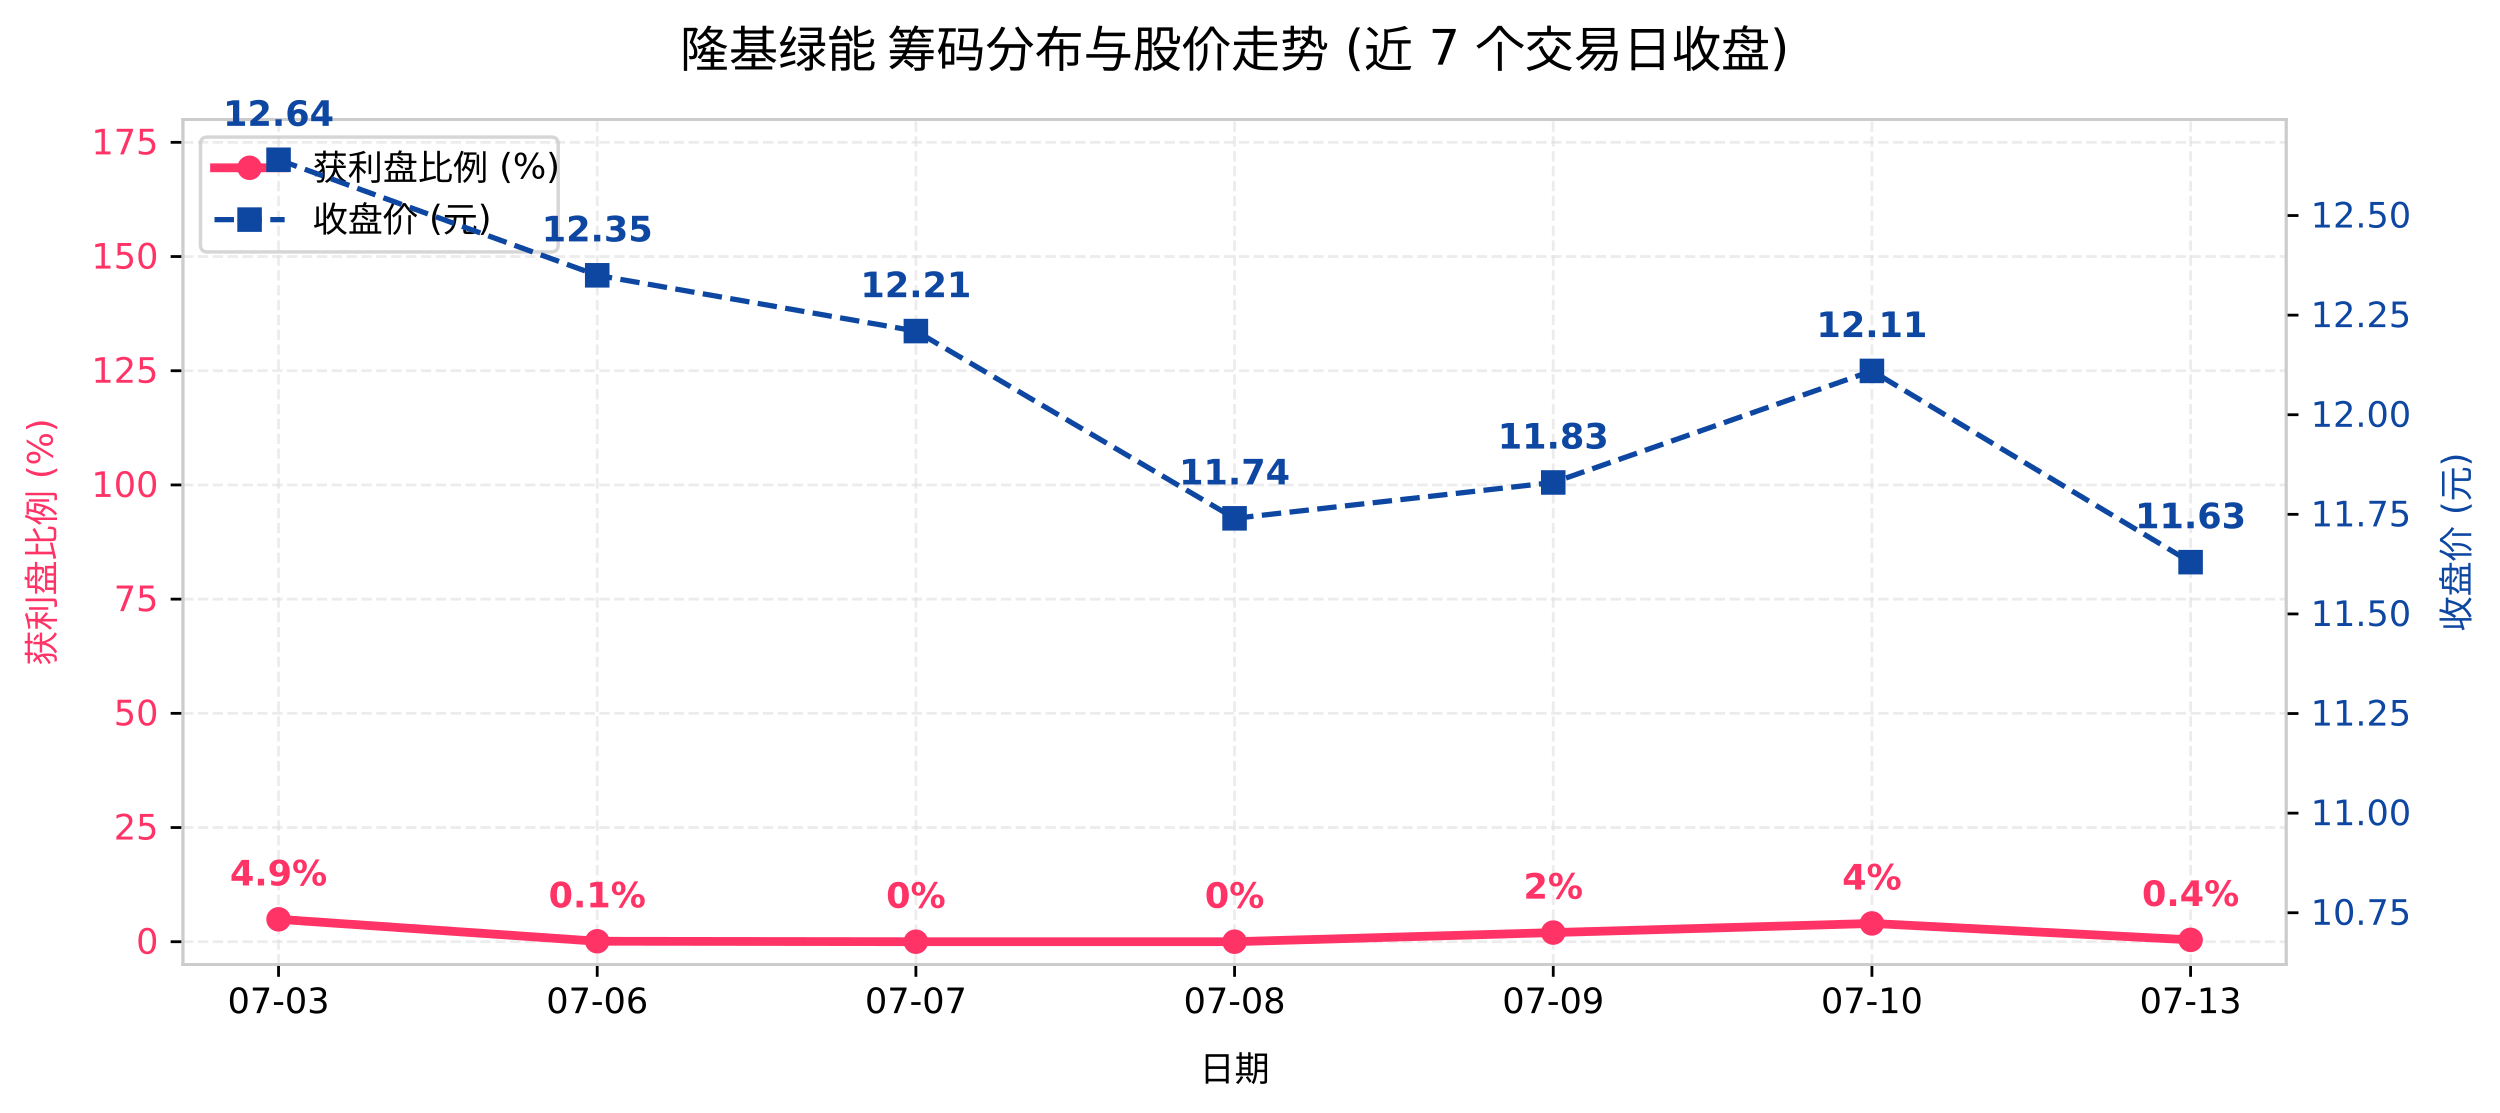
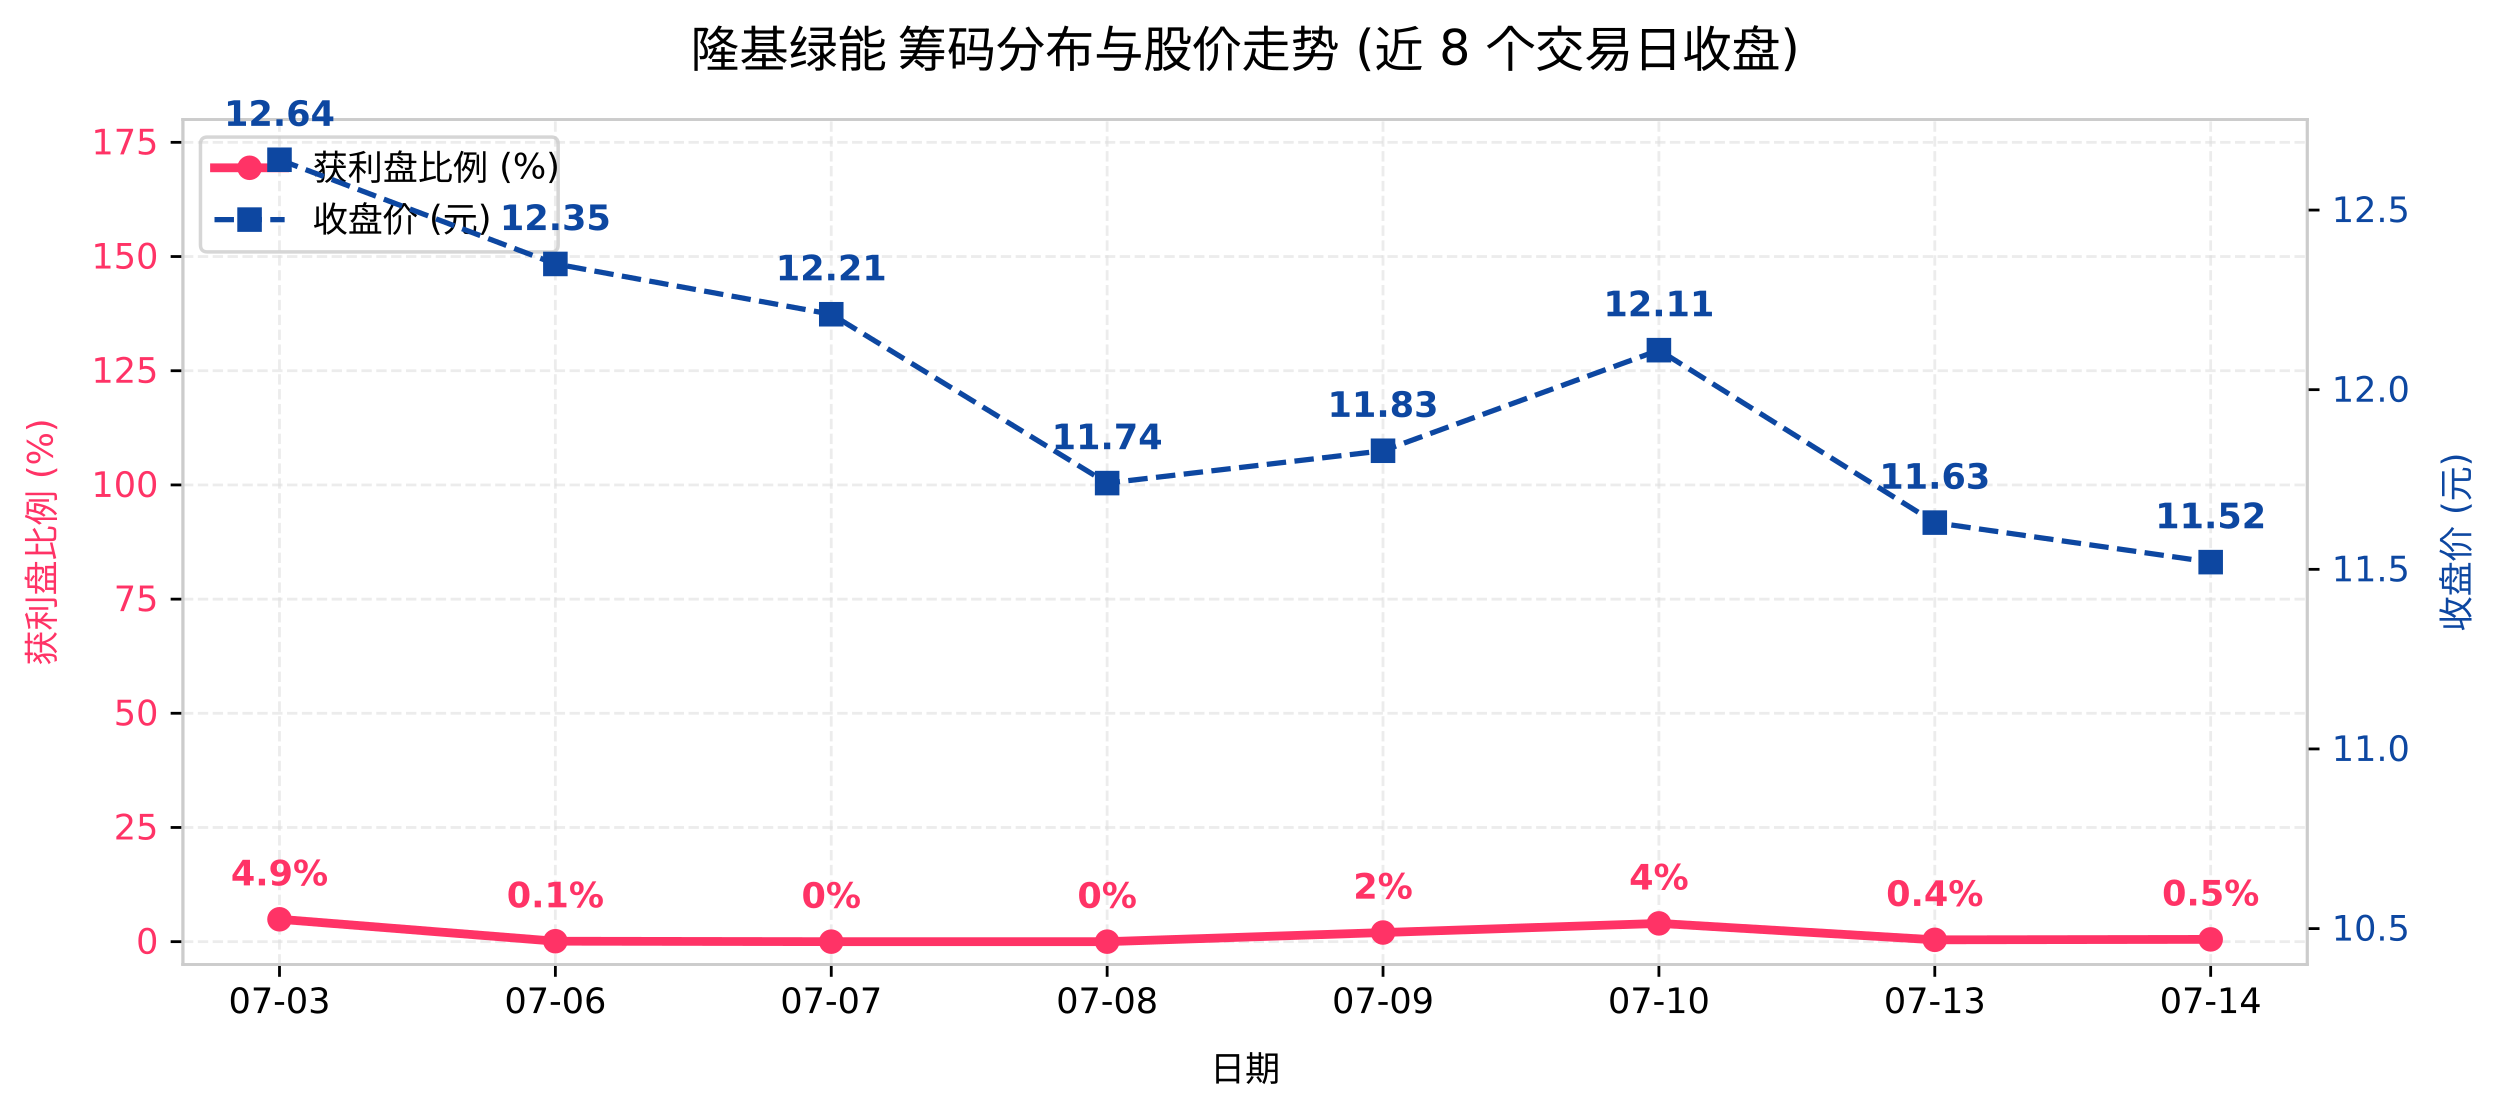
- <svg xmlns="http://www.w3.org/2000/svg" xmlns:xlink="http://www.w3.org/1999/xlink" width="712.815pt" height="317.148pt" viewBox="0 0 712.815 317.148" version="1.1">
+ <svg xmlns="http://www.w3.org/2000/svg" xmlns:xlink="http://www.w3.org/1999/xlink" width="712.848pt" height="317.148pt" viewBox="0 0 712.848 317.148" version="1.1">
  <defs>
    <style type="text/css">*{stroke-linejoin: round; stroke-linecap: butt}</style>
  </defs>
  <g id="figure_1">
    <g id="patch_1">
-       <path d="M 0 317.148  L 712.815 317.148  L 712.815 0  L 0 0  L 0 317.148  z " style="fill: none" />
+       <path d="M 0 317.148  L 712.848 317.148  L 712.848 0  L 0 0  L 0 317.148  z " style="fill: none" />
    </g>
    <g id="axes_1">
      <g id="patch_2">
-         <path d="M 52.163 275.017  L 651.852 275.017  L 651.852 34.08  L 52.163 34.08  L 52.163 275.017  z " style="fill: none" />
+         <path d="M 52.163 275.017  L 657.883 275.017  L 657.883 34.08  L 52.163 34.08  L 52.163 275.017  z " style="fill: none" />
      </g>
      <g id="matplotlib.axis_1">
        <g id="xtick_1">
          <g id="line2d_1">
-             <path d="M 79.421 275.017  L 79.421 34.08  " clip-path="url(#pf9c8452860)" style="fill: none; stroke-dasharray: 2.96,1.28; stroke-dashoffset: 0; stroke: #e0e0e0; stroke-opacity: 0.6; stroke-width: 0.8" />
+             <path d="M 79.695 275.017  L 79.695 34.08  " clip-path="url(#p1135131b96)" style="fill: none; stroke-dasharray: 2.96,1.28; stroke-dashoffset: 0; stroke: #e0e0e0; stroke-opacity: 0.6; stroke-width: 0.8" />
          </g>
          <g id="line2d_2">
            <defs>
-               <path id="m959042e257" d="M 0 0  L 0 3.5  " style="stroke: #000000; stroke-width: 0.8" />
+               <path id="mb34d1a855a" d="M 0 0  L 0 3.5  " style="stroke: #000000; stroke-width: 0.8" />
            </defs>
            <g>
-               <use xlink:href="#m959042e257" x="79.421" y="275.017" style="stroke: #000000; stroke-width: 0.8" />
+               <use xlink:href="#mb34d1a855a" x="79.695" y="275.017" style="stroke: #000000; stroke-width: 0.8" />
            </g>
          </g>
          <g id="text_1">
-             <text style="font: 10px 'WenQuanYi Zen Hei', 'DejaVu Sans', 'Arial', sans-serif; text-anchor: middle" x="79.421" y="288.873" transform="rotate(-0 79.42114 288.8728)">07-03</text>
+             <text style="font: 10px 'WenQuanYi Zen Hei', 'DejaVu Sans', 'Arial', sans-serif; text-anchor: middle" x="79.695" y="288.873" transform="rotate(-0 79.69523 288.8728)">07-03</text>
          </g>
        </g>
        <g id="xtick_2">
          <g id="line2d_3">
-             <path d="M 170.283 275.017  L 170.283 34.08  " clip-path="url(#pf9c8452860)" style="fill: none; stroke-dasharray: 2.96,1.28; stroke-dashoffset: 0; stroke: #e0e0e0; stroke-opacity: 0.6; stroke-width: 0.8" />
+             <path d="M 158.36 275.017  L 158.36 34.08  " clip-path="url(#p1135131b96)" style="fill: none; stroke-dasharray: 2.96,1.28; stroke-dashoffset: 0; stroke: #e0e0e0; stroke-opacity: 0.6; stroke-width: 0.8" />
          </g>
          <g id="line2d_4">
            <g>
-               <use xlink:href="#m959042e257" x="170.283" y="275.017" style="stroke: #000000; stroke-width: 0.8" />
+               <use xlink:href="#mb34d1a855a" x="158.36" y="275.017" style="stroke: #000000; stroke-width: 0.8" />
            </g>
          </g>
          <g id="text_2">
-             <text style="font: 10px 'WenQuanYi Zen Hei', 'DejaVu Sans', 'Arial', sans-serif; text-anchor: middle" x="170.283" y="288.873" transform="rotate(-0 170.2833 288.8728)">07-06</text>
+             <text style="font: 10px 'WenQuanYi Zen Hei', 'DejaVu Sans', 'Arial', sans-serif; text-anchor: middle" x="158.36" y="288.873" transform="rotate(-0 158.3602 288.8728)">07-06</text>
          </g>
        </g>
        <g id="xtick_3">
          <g id="line2d_5">
-             <path d="M 261.145 275.017  L 261.145 34.08  " clip-path="url(#pf9c8452860)" style="fill: none; stroke-dasharray: 2.96,1.28; stroke-dashoffset: 0; stroke: #e0e0e0; stroke-opacity: 0.6; stroke-width: 0.8" />
+             <path d="M 237.025 275.017  L 237.025 34.08  " clip-path="url(#p1135131b96)" style="fill: none; stroke-dasharray: 2.96,1.28; stroke-dashoffset: 0; stroke: #e0e0e0; stroke-opacity: 0.6; stroke-width: 0.8" />
          </g>
          <g id="line2d_6">
            <g>
-               <use xlink:href="#m959042e257" x="261.145" y="275.017" style="stroke: #000000; stroke-width: 0.8" />
+               <use xlink:href="#mb34d1a855a" x="237.025" y="275.017" style="stroke: #000000; stroke-width: 0.8" />
            </g>
          </g>
          <g id="text_3">
-             <text style="font: 10px 'WenQuanYi Zen Hei', 'DejaVu Sans', 'Arial', sans-serif; text-anchor: middle" x="261.145" y="288.873" transform="rotate(-0 261.1454 288.8728)">07-07</text>
+             <text style="font: 10px 'WenQuanYi Zen Hei', 'DejaVu Sans', 'Arial', sans-serif; text-anchor: middle" x="237.025" y="288.873" transform="rotate(-0 237.0251 288.8728)">07-07</text>
          </g>
        </g>
        <g id="xtick_4">
          <g id="line2d_7">
-             <path d="M 352.007 275.017  L 352.007 34.08  " clip-path="url(#pf9c8452860)" style="fill: none; stroke-dasharray: 2.96,1.28; stroke-dashoffset: 0; stroke: #e0e0e0; stroke-opacity: 0.6; stroke-width: 0.8" />
+             <path d="M 315.69 275.017  L 315.69 34.08  " clip-path="url(#p1135131b96)" style="fill: none; stroke-dasharray: 2.96,1.28; stroke-dashoffset: 0; stroke: #e0e0e0; stroke-opacity: 0.6; stroke-width: 0.8" />
          </g>
          <g id="line2d_8">
            <g>
-               <use xlink:href="#m959042e257" x="352.007" y="275.017" style="stroke: #000000; stroke-width: 0.8" />
+               <use xlink:href="#mb34d1a855a" x="315.69" y="275.017" style="stroke: #000000; stroke-width: 0.8" />
            </g>
          </g>
          <g id="text_4">
-             <text style="font: 10px 'WenQuanYi Zen Hei', 'DejaVu Sans', 'Arial', sans-serif; text-anchor: middle" x="352.007" y="288.873" transform="rotate(-0 352.0075 288.8728)">07-08</text>
+             <text style="font: 10px 'WenQuanYi Zen Hei', 'DejaVu Sans', 'Arial', sans-serif; text-anchor: middle" x="315.69" y="288.873" transform="rotate(-0 315.69 288.8728)">07-08</text>
          </g>
        </g>
        <g id="xtick_5">
          <g id="line2d_9">
-             <path d="M 442.87 275.017  L 442.87 34.08  " clip-path="url(#pf9c8452860)" style="fill: none; stroke-dasharray: 2.96,1.28; stroke-dashoffset: 0; stroke: #e0e0e0; stroke-opacity: 0.6; stroke-width: 0.8" />
+             <path d="M 394.355 275.017  L 394.355 34.08  " clip-path="url(#p1135131b96)" style="fill: none; stroke-dasharray: 2.96,1.28; stroke-dashoffset: 0; stroke: #e0e0e0; stroke-opacity: 0.6; stroke-width: 0.8" />
          </g>
          <g id="line2d_10">
            <g>
-               <use xlink:href="#m959042e257" x="442.87" y="275.017" style="stroke: #000000; stroke-width: 0.8" />
+               <use xlink:href="#mb34d1a855a" x="394.355" y="275.017" style="stroke: #000000; stroke-width: 0.8" />
            </g>
          </g>
          <g id="text_5">
-             <text style="font: 10px 'WenQuanYi Zen Hei', 'DejaVu Sans', 'Arial', sans-serif; text-anchor: middle" x="442.87" y="288.873" transform="rotate(-0 442.8696 288.8728)">07-09</text>
+             <text style="font: 10px 'WenQuanYi Zen Hei', 'DejaVu Sans', 'Arial', sans-serif; text-anchor: middle" x="394.355" y="288.873" transform="rotate(-0 394.355 288.8728)">07-09</text>
          </g>
        </g>
        <g id="xtick_6">
          <g id="line2d_11">
-             <path d="M 533.732 275.017  L 533.732 34.08  " clip-path="url(#pf9c8452860)" style="fill: none; stroke-dasharray: 2.96,1.28; stroke-dashoffset: 0; stroke: #e0e0e0; stroke-opacity: 0.6; stroke-width: 0.8" />
+             <path d="M 473.02 275.017  L 473.02 34.08  " clip-path="url(#p1135131b96)" style="fill: none; stroke-dasharray: 2.96,1.28; stroke-dashoffset: 0; stroke: #e0e0e0; stroke-opacity: 0.6; stroke-width: 0.8" />
          </g>
          <g id="line2d_12">
            <g>
-               <use xlink:href="#m959042e257" x="533.732" y="275.017" style="stroke: #000000; stroke-width: 0.8" />
+               <use xlink:href="#mb34d1a855a" x="473.02" y="275.017" style="stroke: #000000; stroke-width: 0.8" />
            </g>
          </g>
          <g id="text_6">
-             <text style="font: 10px 'WenQuanYi Zen Hei', 'DejaVu Sans', 'Arial', sans-serif; text-anchor: middle" x="533.732" y="288.873" transform="rotate(-0 533.7317 288.8728)">07-10</text>
+             <text style="font: 10px 'WenQuanYi Zen Hei', 'DejaVu Sans', 'Arial', sans-serif; text-anchor: middle" x="473.02" y="288.873" transform="rotate(-0 473.0199 288.8728)">07-10</text>
          </g>
        </g>
        <g id="xtick_7">
          <g id="line2d_13">
-             <path d="M 624.594 275.017  L 624.594 34.08  " clip-path="url(#pf9c8452860)" style="fill: none; stroke-dasharray: 2.96,1.28; stroke-dashoffset: 0; stroke: #e0e0e0; stroke-opacity: 0.6; stroke-width: 0.8" />
+             <path d="M 551.685 275.017  L 551.685 34.08  " clip-path="url(#p1135131b96)" style="fill: none; stroke-dasharray: 2.96,1.28; stroke-dashoffset: 0; stroke: #e0e0e0; stroke-opacity: 0.6; stroke-width: 0.8" />
          </g>
          <g id="line2d_14">
            <g>
-               <use xlink:href="#m959042e257" x="624.594" y="275.017" style="stroke: #000000; stroke-width: 0.8" />
+               <use xlink:href="#mb34d1a855a" x="551.685" y="275.017" style="stroke: #000000; stroke-width: 0.8" />
            </g>
          </g>
          <g id="text_7">
-             <text style="font: 10px 'WenQuanYi Zen Hei', 'DejaVu Sans', 'Arial', sans-serif; text-anchor: middle" x="624.594" y="288.873" transform="rotate(-0 624.5939 288.8728)">07-13</text>
-           </g>
-         </g>
-         <g id="text_8">
-           <text style="font: 10px 'WenQuanYi Zen Hei', 'DejaVu Sans', 'Arial', sans-serif; text-anchor: middle" x="352.007" y="308.287" transform="rotate(-0 352.0075 308.2869)">日期</text>
+             <text style="font: 10px 'WenQuanYi Zen Hei', 'DejaVu Sans', 'Arial', sans-serif; text-anchor: middle" x="551.685" y="288.873" transform="rotate(-0 551.6848 288.8728)">07-13</text>
+           </g>
+         </g>
+         <g id="xtick_8">
+           <g id="line2d_15">
+             <path d="M 630.35 275.017  L 630.35 34.08  " clip-path="url(#p1135131b96)" style="fill: none; stroke-dasharray: 2.96,1.28; stroke-dashoffset: 0; stroke: #e0e0e0; stroke-opacity: 0.6; stroke-width: 0.8" />
+           </g>
+           <g id="line2d_16">
+             <g>
+               <use xlink:href="#mb34d1a855a" x="630.35" y="275.017" style="stroke: #000000; stroke-width: 0.8" />
+             </g>
+           </g>
+           <g id="text_8">
+             <text style="font: 10px 'WenQuanYi Zen Hei', 'DejaVu Sans', 'Arial', sans-serif; text-anchor: middle" x="630.35" y="288.873" transform="rotate(-0 630.3498 288.8728)">07-14</text>
+           </g>
+         </g>
+         <g id="text_9">
+           <text style="font: 10px 'WenQuanYi Zen Hei', 'DejaVu Sans', 'Arial', sans-serif; text-anchor: middle" x="355.022" y="308.287" transform="rotate(-0 355.0225 308.2869)">日期</text>
        </g>
      </g>
      <g id="matplotlib.axis_2">
        <g id="ytick_1">
-           <g id="line2d_15">
-             <path d="M 52.163 268.505  L 651.852 268.505  " clip-path="url(#pf9c8452860)" style="fill: none; stroke-dasharray: 2.96,1.28; stroke-dashoffset: 0; stroke: #e0e0e0; stroke-opacity: 0.6; stroke-width: 0.8" />
-           </g>
-           <g id="line2d_16">
+           <g id="line2d_17">
+             <path d="M 52.163 268.505  L 657.883 268.505  " clip-path="url(#p1135131b96)" style="fill: none; stroke-dasharray: 2.96,1.28; stroke-dashoffset: 0; stroke: #e0e0e0; stroke-opacity: 0.6; stroke-width: 0.8" />
+           </g>
+           <g id="line2d_18">
            <defs>
-               <path id="mca73659479" d="M 0 0  L -3.5 0  " style="stroke: #000000; stroke-width: 0.8" />
+               <path id="m2b93e2037c" d="M 0 0  L -3.5 0  " style="stroke: #000000; stroke-width: 0.8" />
            </defs>
            <g>
-               <use xlink:href="#mca73659479" x="52.163" y="268.505" style="stroke: #000000; stroke-width: 0.8" />
-             </g>
-           </g>
-           <g id="text_9">
+               <use xlink:href="#m2b93e2037c" x="52.163" y="268.505" style="stroke: #000000; stroke-width: 0.8" />
+             </g>
+           </g>
+           <g id="text_10">
            <text style="fill: #ff3366; font: 10px 'WenQuanYi Zen Hei', 'DejaVu Sans', 'Arial', sans-serif; text-anchor: end" x="45.163" y="271.933" transform="rotate(-0 45.1625 271.9329)">0</text>
          </g>
        </g>
        <g id="ytick_2">
-           <g id="line2d_17">
-             <path d="M 52.163 235.946  L 651.852 235.946  " clip-path="url(#pf9c8452860)" style="fill: none; stroke-dasharray: 2.96,1.28; stroke-dashoffset: 0; stroke: #e0e0e0; stroke-opacity: 0.6; stroke-width: 0.8" />
-           </g>
-           <g id="line2d_18">
-             <g>
-               <use xlink:href="#mca73659479" x="52.163" y="235.946" style="stroke: #000000; stroke-width: 0.8" />
-             </g>
-           </g>
-           <g id="text_10">
+           <g id="line2d_19">
+             <path d="M 52.163 235.946  L 657.883 235.946  " clip-path="url(#p1135131b96)" style="fill: none; stroke-dasharray: 2.96,1.28; stroke-dashoffset: 0; stroke: #e0e0e0; stroke-opacity: 0.6; stroke-width: 0.8" />
+           </g>
+           <g id="line2d_20">
+             <g>
+               <use xlink:href="#m2b93e2037c" x="52.163" y="235.946" style="stroke: #000000; stroke-width: 0.8" />
+             </g>
+           </g>
+           <g id="text_11">
            <text style="fill: #ff3366; font: 10px 'WenQuanYi Zen Hei', 'DejaVu Sans', 'Arial', sans-serif; text-anchor: end" x="45.163" y="239.374" transform="rotate(-0 45.1625 239.3739)">25</text>
          </g>
        </g>
        <g id="ytick_3">
-           <g id="line2d_19">
-             <path d="M 52.163 203.387  L 651.852 203.387  " clip-path="url(#pf9c8452860)" style="fill: none; stroke-dasharray: 2.96,1.28; stroke-dashoffset: 0; stroke: #e0e0e0; stroke-opacity: 0.6; stroke-width: 0.8" />
-           </g>
-           <g id="line2d_20">
-             <g>
-               <use xlink:href="#mca73659479" x="52.163" y="203.387" style="stroke: #000000; stroke-width: 0.8" />
-             </g>
-           </g>
-           <g id="text_11">
+           <g id="line2d_21">
+             <path d="M 52.163 203.387  L 657.883 203.387  " clip-path="url(#p1135131b96)" style="fill: none; stroke-dasharray: 2.96,1.28; stroke-dashoffset: 0; stroke: #e0e0e0; stroke-opacity: 0.6; stroke-width: 0.8" />
+           </g>
+           <g id="line2d_22">
+             <g>
+               <use xlink:href="#m2b93e2037c" x="52.163" y="203.387" style="stroke: #000000; stroke-width: 0.8" />
+             </g>
+           </g>
+           <g id="text_12">
            <text style="fill: #ff3366; font: 10px 'WenQuanYi Zen Hei', 'DejaVu Sans', 'Arial', sans-serif; text-anchor: end" x="45.163" y="206.815" transform="rotate(-0 45.1625 206.815)">50</text>
          </g>
        </g>
        <g id="ytick_4">
-           <g id="line2d_21">
-             <path d="M 52.163 170.828  L 651.852 170.828  " clip-path="url(#pf9c8452860)" style="fill: none; stroke-dasharray: 2.96,1.28; stroke-dashoffset: 0; stroke: #e0e0e0; stroke-opacity: 0.6; stroke-width: 0.8" />
-           </g>
-           <g id="line2d_22">
-             <g>
-               <use xlink:href="#mca73659479" x="52.163" y="170.828" style="stroke: #000000; stroke-width: 0.8" />
-             </g>
-           </g>
-           <g id="text_12">
+           <g id="line2d_23">
+             <path d="M 52.163 170.828  L 657.883 170.828  " clip-path="url(#p1135131b96)" style="fill: none; stroke-dasharray: 2.96,1.28; stroke-dashoffset: 0; stroke: #e0e0e0; stroke-opacity: 0.6; stroke-width: 0.8" />
+           </g>
+           <g id="line2d_24">
+             <g>
+               <use xlink:href="#m2b93e2037c" x="52.163" y="170.828" style="stroke: #000000; stroke-width: 0.8" />
+             </g>
+           </g>
+           <g id="text_13">
            <text style="fill: #ff3366; font: 10px 'WenQuanYi Zen Hei', 'DejaVu Sans', 'Arial', sans-serif; text-anchor: end" x="45.163" y="174.256" transform="rotate(-0 45.1625 174.256)">75</text>
          </g>
        </g>
        <g id="ytick_5">
-           <g id="line2d_23">
-             <path d="M 52.163 138.269  L 651.852 138.269  " clip-path="url(#pf9c8452860)" style="fill: none; stroke-dasharray: 2.96,1.28; stroke-dashoffset: 0; stroke: #e0e0e0; stroke-opacity: 0.6; stroke-width: 0.8" />
-           </g>
-           <g id="line2d_24">
-             <g>
-               <use xlink:href="#mca73659479" x="52.163" y="138.269" style="stroke: #000000; stroke-width: 0.8" />
-             </g>
-           </g>
-           <g id="text_13">
+           <g id="line2d_25">
+             <path d="M 52.163 138.269  L 657.883 138.269  " clip-path="url(#p1135131b96)" style="fill: none; stroke-dasharray: 2.96,1.28; stroke-dashoffset: 0; stroke: #e0e0e0; stroke-opacity: 0.6; stroke-width: 0.8" />
+           </g>
+           <g id="line2d_26">
+             <g>
+               <use xlink:href="#m2b93e2037c" x="52.163" y="138.269" style="stroke: #000000; stroke-width: 0.8" />
+             </g>
+           </g>
+           <g id="text_14">
            <text style="fill: #ff3366; font: 10px 'WenQuanYi Zen Hei', 'DejaVu Sans', 'Arial', sans-serif; text-anchor: end" x="45.163" y="141.697" transform="rotate(-0 45.1625 141.6971)">100</text>
          </g>
        </g>
        <g id="ytick_6">
-           <g id="line2d_25">
-             <path d="M 52.163 105.71  L 651.852 105.71  " clip-path="url(#pf9c8452860)" style="fill: none; stroke-dasharray: 2.96,1.28; stroke-dashoffset: 0; stroke: #e0e0e0; stroke-opacity: 0.6; stroke-width: 0.8" />
-           </g>
-           <g id="line2d_26">
-             <g>
-               <use xlink:href="#mca73659479" x="52.163" y="105.71" style="stroke: #000000; stroke-width: 0.8" />
-             </g>
-           </g>
-           <g id="text_14">
+           <g id="line2d_27">
+             <path d="M 52.163 105.71  L 657.883 105.71  " clip-path="url(#p1135131b96)" style="fill: none; stroke-dasharray: 2.96,1.28; stroke-dashoffset: 0; stroke: #e0e0e0; stroke-opacity: 0.6; stroke-width: 0.8" />
+           </g>
+           <g id="line2d_28">
+             <g>
+               <use xlink:href="#m2b93e2037c" x="52.163" y="105.71" style="stroke: #000000; stroke-width: 0.8" />
+             </g>
+           </g>
+           <g id="text_15">
            <text style="fill: #ff3366; font: 10px 'WenQuanYi Zen Hei', 'DejaVu Sans', 'Arial', sans-serif; text-anchor: end" x="45.163" y="109.138" transform="rotate(-0 45.1625 109.1381)">125</text>
          </g>
        </g>
        <g id="ytick_7">
-           <g id="line2d_27">
-             <path d="M 52.163 73.151  L 651.852 73.151  " clip-path="url(#pf9c8452860)" style="fill: none; stroke-dasharray: 2.96,1.28; stroke-dashoffset: 0; stroke: #e0e0e0; stroke-opacity: 0.6; stroke-width: 0.8" />
-           </g>
-           <g id="line2d_28">
-             <g>
-               <use xlink:href="#mca73659479" x="52.163" y="73.151" style="stroke: #000000; stroke-width: 0.8" />
-             </g>
-           </g>
-           <g id="text_15">
+           <g id="line2d_29">
+             <path d="M 52.163 73.151  L 657.883 73.151  " clip-path="url(#p1135131b96)" style="fill: none; stroke-dasharray: 2.96,1.28; stroke-dashoffset: 0; stroke: #e0e0e0; stroke-opacity: 0.6; stroke-width: 0.8" />
+           </g>
+           <g id="line2d_30">
+             <g>
+               <use xlink:href="#m2b93e2037c" x="52.163" y="73.151" style="stroke: #000000; stroke-width: 0.8" />
+             </g>
+           </g>
+           <g id="text_16">
            <text style="fill: #ff3366; font: 10px 'WenQuanYi Zen Hei', 'DejaVu Sans', 'Arial', sans-serif; text-anchor: end" x="45.163" y="76.579" transform="rotate(-0 45.1625 76.57918)">150</text>
          </g>
        </g>
        <g id="ytick_8">
-           <g id="line2d_29">
-             <path d="M 52.163 40.592  L 651.852 40.592  " clip-path="url(#pf9c8452860)" style="fill: none; stroke-dasharray: 2.96,1.28; stroke-dashoffset: 0; stroke: #e0e0e0; stroke-opacity: 0.6; stroke-width: 0.8" />
-           </g>
-           <g id="line2d_30">
-             <g>
-               <use xlink:href="#mca73659479" x="52.163" y="40.592" style="stroke: #000000; stroke-width: 0.8" />
-             </g>
-           </g>
-           <g id="text_16">
+           <g id="line2d_31">
+             <path d="M 52.163 40.592  L 657.883 40.592  " clip-path="url(#p1135131b96)" style="fill: none; stroke-dasharray: 2.96,1.28; stroke-dashoffset: 0; stroke: #e0e0e0; stroke-opacity: 0.6; stroke-width: 0.8" />
+           </g>
+           <g id="line2d_32">
+             <g>
+               <use xlink:href="#m2b93e2037c" x="52.163" y="40.592" style="stroke: #000000; stroke-width: 0.8" />
+             </g>
+           </g>
+           <g id="text_17">
            <text style="fill: #ff3366; font: 10px 'WenQuanYi Zen Hei', 'DejaVu Sans', 'Arial', sans-serif; text-anchor: end" x="45.163" y="44.02" transform="rotate(-0 45.1625 44.02023)">175</text>
          </g>
        </g>
-         <g id="text_17">
+         <g id="text_18">
          <text style="fill: #ff3366; font: 10px 'WenQuanYi Zen Hei', 'DejaVu Sans', 'Arial', sans-serif; text-anchor: middle" x="15.463" y="154.548" transform="rotate(-90 15.4625 154.5484)">获利盘比例 (%)</text>
        </g>
      </g>
-       <g id="line2d_31">
-         <path d="M 79.421 262.123  L 170.283 268.375  L 261.145 268.505  L 352.007 268.505  L 442.87 265.9  L 533.732 263.295  L 624.594 267.984  " clip-path="url(#pf9c8452860)" style="fill: none; stroke: #ff3366; stroke-width: 2.5; stroke-linecap: square" />
+       <g id="line2d_33">
+         <path d="M 79.695 262.123  L 158.36 268.375  L 237.025 268.505  L 315.69 268.505  L 394.355 265.9  L 473.02 263.295  L 551.685 267.984  L 630.35 267.854  " clip-path="url(#p1135131b96)" style="fill: none; stroke: #ff3366; stroke-width: 2.5; stroke-linecap: square" />
        <defs>
-           <path id="m7dee4ba680" d="M 0 3  C 0.796 3 1.559 2.684 2.121 2.121  C 2.684 1.559 3 0.796 3 0  C 3 -0.796 2.684 -1.559 2.121 -2.121  C 1.559 -2.684 0.796 -3 0 -3  C -0.796 -3 -1.559 -2.684 -2.121 -2.121  C -2.684 -1.559 -3 -0.796 -3 0  C -3 0.796 -2.684 1.559 -2.121 2.121  C -1.559 2.684 -0.796 3 0 3  z " style="stroke: #ff3366" />
+           <path id="ma4e0f575d3" d="M 0 3  C 0.796 3 1.559 2.684 2.121 2.121  C 2.684 1.559 3 0.796 3 0  C 3 -0.796 2.684 -1.559 2.121 -2.121  C 1.559 -2.684 0.796 -3 0 -3  C -0.796 -3 -1.559 -2.684 -2.121 -2.121  C -2.684 -1.559 -3 -0.796 -3 0  C -3 0.796 -2.684 1.559 -2.121 2.121  C -1.559 2.684 -0.796 3 0 3  z " style="stroke: #ff3366" />
        </defs>
-         <g clip-path="url(#pf9c8452860)">
-           <use xlink:href="#m7dee4ba680" x="79.421" y="262.123" style="fill: #ff3366; stroke: #ff3366" />
-           <use xlink:href="#m7dee4ba680" x="170.283" y="268.375" style="fill: #ff3366; stroke: #ff3366" />
-           <use xlink:href="#m7dee4ba680" x="261.145" y="268.505" style="fill: #ff3366; stroke: #ff3366" />
-           <use xlink:href="#m7dee4ba680" x="352.007" y="268.505" style="fill: #ff3366; stroke: #ff3366" />
-           <use xlink:href="#m7dee4ba680" x="442.87" y="265.9" style="fill: #ff3366; stroke: #ff3366" />
-           <use xlink:href="#m7dee4ba680" x="533.732" y="263.295" style="fill: #ff3366; stroke: #ff3366" />
-           <use xlink:href="#m7dee4ba680" x="624.594" y="267.984" style="fill: #ff3366; stroke: #ff3366" />
+         <g clip-path="url(#p1135131b96)">
+           <use xlink:href="#ma4e0f575d3" x="79.695" y="262.123" style="fill: #ff3366; stroke: #ff3366" />
+           <use xlink:href="#ma4e0f575d3" x="158.36" y="268.375" style="fill: #ff3366; stroke: #ff3366" />
+           <use xlink:href="#ma4e0f575d3" x="237.025" y="268.505" style="fill: #ff3366; stroke: #ff3366" />
+           <use xlink:href="#ma4e0f575d3" x="315.69" y="268.505" style="fill: #ff3366; stroke: #ff3366" />
+           <use xlink:href="#ma4e0f575d3" x="394.355" y="265.9" style="fill: #ff3366; stroke: #ff3366" />
+           <use xlink:href="#ma4e0f575d3" x="473.02" y="263.295" style="fill: #ff3366; stroke: #ff3366" />
+           <use xlink:href="#ma4e0f575d3" x="551.685" y="267.984" style="fill: #ff3366; stroke: #ff3366" />
+           <use xlink:href="#ma4e0f575d3" x="630.35" y="267.854" style="fill: #ff3366; stroke: #ff3366" />
        </g>
      </g>
      <g id="patch_3">
        <path d="M 52.163 275.017  L 52.163 34.08  " style="fill: none; stroke: #cccccc; stroke-width: 0.8; stroke-linejoin: miter; stroke-linecap: square" />
      </g>
      <g id="patch_4">
-         <path d="M 651.852 275.017  L 651.852 34.08  " style="fill: none; stroke: #cccccc; stroke-width: 0.8; stroke-linejoin: miter; stroke-linecap: square" />
+         <path d="M 657.883 275.017  L 657.883 34.08  " style="fill: none; stroke: #cccccc; stroke-width: 0.8; stroke-linejoin: miter; stroke-linecap: square" />
      </g>
      <g id="patch_5">
-         <path d="M 52.163 275.017  L 651.852 275.017  " style="fill: none; stroke: #cccccc; stroke-width: 0.8; stroke-linejoin: miter; stroke-linecap: square" />
+         <path d="M 52.163 275.017  L 657.883 275.017  " style="fill: none; stroke: #cccccc; stroke-width: 0.8; stroke-linejoin: miter; stroke-linecap: square" />
      </g>
      <g id="patch_6">
-         <path d="M 52.163 34.08  L 651.852 34.08  " style="fill: none; stroke: #cccccc; stroke-width: 0.8; stroke-linejoin: miter; stroke-linecap: square" />
-       </g>
-       <g id="text_18">
-         <text style="fill: #ff3366; font: 700 10px 'WenQuanYi Zen Hei', 'DejaVu Sans', 'Arial', sans-serif; text-anchor: middle" x="79.421" y="252.462" transform="rotate(-0 79.42114 252.4623)">4.9%</text>
+         <path d="M 52.163 34.08  L 657.883 34.08  " style="fill: none; stroke: #cccccc; stroke-width: 0.8; stroke-linejoin: miter; stroke-linecap: square" />
      </g>
      <g id="text_19">
-         <text style="fill: #ff3366; font: 700 10px 'WenQuanYi Zen Hei', 'DejaVu Sans', 'Arial', sans-serif; text-anchor: middle" x="170.283" y="258.714" transform="rotate(-0 170.2833 258.7136)">0.1%</text>
+         <text style="fill: #ff3366; font: 700 10px 'WenQuanYi Zen Hei', 'DejaVu Sans', 'Arial', sans-serif; text-anchor: middle" x="79.695" y="252.462" transform="rotate(-0 79.69523 252.4623)">4.9%</text>
      </g>
      <g id="text_20">
-         <text style="fill: #ff3366; font: 700 10px 'WenQuanYi Zen Hei', 'DejaVu Sans', 'Arial', sans-serif; text-anchor: middle" x="261.145" y="258.844" transform="rotate(-0 261.1454 258.8438)">0%</text>
+         <text style="fill: #ff3366; font: 700 10px 'WenQuanYi Zen Hei', 'DejaVu Sans', 'Arial', sans-serif; text-anchor: middle" x="158.36" y="258.714" transform="rotate(-0 158.3602 258.7136)">0.1%</text>
      </g>
      <g id="text_21">
-         <text style="fill: #ff3366; font: 700 10px 'WenQuanYi Zen Hei', 'DejaVu Sans', 'Arial', sans-serif; text-anchor: middle" x="352.007" y="258.844" transform="rotate(-0 352.0075 258.8438)">0%</text>
+         <text style="fill: #ff3366; font: 700 10px 'WenQuanYi Zen Hei', 'DejaVu Sans', 'Arial', sans-serif; text-anchor: middle" x="237.025" y="258.844" transform="rotate(-0 237.0251 258.8438)">0%</text>
      </g>
      <g id="text_22">
-         <text style="fill: #ff3366; font: 700 10px 'WenQuanYi Zen Hei', 'DejaVu Sans', 'Arial', sans-serif; text-anchor: middle" x="442.87" y="256.239" transform="rotate(-0 442.8696 256.2391)">2%</text>
+         <text style="fill: #ff3366; font: 700 10px 'WenQuanYi Zen Hei', 'DejaVu Sans', 'Arial', sans-serif; text-anchor: middle" x="315.69" y="258.844" transform="rotate(-0 315.69 258.8438)">0%</text>
      </g>
      <g id="text_23">
-         <text style="fill: #ff3366; font: 700 10px 'WenQuanYi Zen Hei', 'DejaVu Sans', 'Arial', sans-serif; text-anchor: middle" x="533.732" y="253.634" transform="rotate(-0 533.7317 253.6344)">4%</text>
+         <text style="fill: #ff3366; font: 700 10px 'WenQuanYi Zen Hei', 'DejaVu Sans', 'Arial', sans-serif; text-anchor: middle" x="394.355" y="256.239" transform="rotate(-0 394.355 256.2391)">2%</text>
      </g>
      <g id="text_24">
-         <text style="fill: #ff3366; font: 700 10px 'WenQuanYi Zen Hei', 'DejaVu Sans', 'Arial', sans-serif; text-anchor: middle" x="624.594" y="258.323" transform="rotate(-0 624.5939 258.3229)">0.4%</text>
+         <text style="fill: #ff3366; font: 700 10px 'WenQuanYi Zen Hei', 'DejaVu Sans', 'Arial', sans-serif; text-anchor: middle" x="473.02" y="253.634" transform="rotate(-0 473.0199 253.6344)">4%</text>
+       </g>
+       <g id="text_25">
+         <text style="fill: #ff3366; font: 700 10px 'WenQuanYi Zen Hei', 'DejaVu Sans', 'Arial', sans-serif; text-anchor: middle" x="551.685" y="258.323" transform="rotate(-0 551.6848 258.3229)">0.4%</text>
+       </g>
+       <g id="text_26">
+         <text style="fill: #ff3366; font: 700 10px 'WenQuanYi Zen Hei', 'DejaVu Sans', 'Arial', sans-serif; text-anchor: middle" x="630.35" y="258.193" transform="rotate(-0 630.3498 258.1927)">0.5%</text>
      </g>
      <g id="legend_1">
        <g id="patch_7">
          <path d="M 59.163 71.829  L 157.15 71.829  Q 159.15 71.829 159.15 69.829  L 159.15 41.08  Q 159.15 39.08 157.15 39.08  L 59.163 39.08  Q 57.163 39.08 57.163 41.08  L 57.163 69.829  Q 57.163 71.829 59.163 71.829  L 59.163 71.829  z " style="fill: none; opacity: 0.8; stroke: #cccccc; stroke-linejoin: miter" />
        </g>
-         <g id="line2d_32">
+         <g id="line2d_34">
          <path d="M 61.163 47.843  L 71.162 47.843  L 81.162 47.843  " style="fill: none; stroke: #ff3366; stroke-width: 2.5; stroke-linecap: square" />
          <g>
-             <use xlink:href="#m7dee4ba680" x="71.162" y="47.843" style="fill: #ff3366; stroke: #ff3366" />
-           </g>
-         </g>
-         <g id="text_25">
+             <use xlink:href="#ma4e0f575d3" x="71.162" y="47.843" style="fill: #ff3366; stroke: #ff3366" />
+           </g>
+         </g>
+         <g id="text_27">
          <text style="font: 10px 'WenQuanYi Zen Hei', 'DejaVu Sans', 'Arial', sans-serif; text-anchor: start" x="89.162" y="51.343" transform="rotate(-0 89.1625 51.34281)">获利盘比例 (%)</text>
        </g>
-         <g id="line2d_33">
+         <g id="line2d_35">
          <path d="M 61.163 62.619  L 71.162 62.619  L 81.162 62.619  " style="fill: none; stroke-dasharray: 5.55,2.4; stroke-dashoffset: 0; stroke: #0d47a1; stroke-width: 1.5" />
          <defs>
-             <path id="m77d55fc5b1" d="M -3 3  L 3 3  L 3 -3  L -3 -3  z " style="stroke: #0d47a1; stroke-linejoin: miter" />
+             <path id="md3924a30ef" d="M -3 3  L 3 3  L 3 -3  L -3 -3  z " style="stroke: #0d47a1; stroke-linejoin: miter" />
          </defs>
          <g>
-             <use xlink:href="#m77d55fc5b1" x="71.162" y="62.619" style="fill: #0d47a1; stroke: #0d47a1; stroke-linejoin: miter" />
-           </g>
-         </g>
-         <g id="text_26">
+             <use xlink:href="#md3924a30ef" x="71.162" y="62.619" style="fill: #0d47a1; stroke: #0d47a1; stroke-linejoin: miter" />
+           </g>
+         </g>
+         <g id="text_28">
          <text style="font: 10px 'WenQuanYi Zen Hei', 'DejaVu Sans', 'Arial', sans-serif; text-anchor: start" x="89.162" y="66.119" transform="rotate(-0 89.1625 66.11938)">收盘价 (元)</text>
        </g>
      </g>
    </g>
    <g id="axes_2">
      <g id="matplotlib.axis_3">
        <g id="ytick_9">
-           <g id="line2d_34">
+           <g id="line2d_36">
            <defs>
-               <path id="m325b622079" d="M 0 0  L 3.5 0  " style="stroke: #000000; stroke-width: 0.8" />
+               <path id="m7ba6e845d9" d="M 0 0  L 3.5 0  " style="stroke: #000000; stroke-width: 0.8" />
            </defs>
            <g>
-               <use xlink:href="#m325b622079" x="651.852" y="260.249" style="stroke: #000000; stroke-width: 0.8" />
-             </g>
-           </g>
-           <g id="text_27">
-             <text style="fill: #0d47a1; font: 10px 'WenQuanYi Zen Hei', 'DejaVu Sans', 'Arial', sans-serif; text-anchor: start" x="658.852" y="263.677" transform="rotate(-0 658.8525 263.6773)">10.75</text>
+               <use xlink:href="#m7ba6e845d9" x="657.883" y="264.773" style="stroke: #000000; stroke-width: 0.8" />
+             </g>
+           </g>
+           <g id="text_29">
+             <text style="fill: #0d47a1; font: 10px 'WenQuanYi Zen Hei', 'DejaVu Sans', 'Arial', sans-serif; text-anchor: start" x="664.883" y="268.201" transform="rotate(-0 664.8825 268.2008)">10.5</text>
          </g>
        </g>
        <g id="ytick_10">
-           <g id="line2d_35">
-             <g>
-               <use xlink:href="#m325b622079" x="651.852" y="231.85" style="stroke: #000000; stroke-width: 0.8" />
-             </g>
-           </g>
-           <g id="text_28">
-             <text style="fill: #0d47a1; font: 10px 'WenQuanYi Zen Hei', 'DejaVu Sans', 'Arial', sans-serif; text-anchor: start" x="658.852" y="235.278" transform="rotate(-0 658.8525 235.2784)">11.00</text>
+           <g id="line2d_37">
+             <g>
+               <use xlink:href="#m7ba6e845d9" x="657.883" y="213.553" style="stroke: #000000; stroke-width: 0.8" />
+             </g>
+           </g>
+           <g id="text_30">
+             <text style="fill: #0d47a1; font: 10px 'WenQuanYi Zen Hei', 'DejaVu Sans', 'Arial', sans-serif; text-anchor: start" x="664.883" y="216.981" transform="rotate(-0 664.8825 216.9814)">11.0</text>
          </g>
        </g>
        <g id="ytick_11">
-           <g id="line2d_36">
-             <g>
-               <use xlink:href="#m325b622079" x="651.852" y="203.451" style="stroke: #000000; stroke-width: 0.8" />
-             </g>
-           </g>
-           <g id="text_29">
-             <text style="fill: #0d47a1; font: 10px 'WenQuanYi Zen Hei', 'DejaVu Sans', 'Arial', sans-serif; text-anchor: start" x="658.852" y="206.879" transform="rotate(-0 658.8525 206.8795)">11.25</text>
+           <g id="line2d_38">
+             <g>
+               <use xlink:href="#m7ba6e845d9" x="657.883" y="162.334" style="stroke: #000000; stroke-width: 0.8" />
+             </g>
+           </g>
+           <g id="text_31">
+             <text style="fill: #0d47a1; font: 10px 'WenQuanYi Zen Hei', 'DejaVu Sans', 'Arial', sans-serif; text-anchor: start" x="664.883" y="165.762" transform="rotate(-0 664.8825 165.7619)">11.5</text>
          </g>
        </g>
        <g id="ytick_12">
-           <g id="line2d_37">
-             <g>
-               <use xlink:href="#m325b622079" x="651.852" y="175.052" style="stroke: #000000; stroke-width: 0.8" />
-             </g>
-           </g>
-           <g id="text_30">
-             <text style="fill: #0d47a1; font: 10px 'WenQuanYi Zen Hei', 'DejaVu Sans', 'Arial', sans-serif; text-anchor: start" x="658.852" y="178.481" transform="rotate(-0 658.8525 178.4806)">11.50</text>
+           <g id="line2d_39">
+             <g>
+               <use xlink:href="#m7ba6e845d9" x="657.883" y="111.114" style="stroke: #000000; stroke-width: 0.8" />
+             </g>
+           </g>
+           <g id="text_32">
+             <text style="fill: #0d47a1; font: 10px 'WenQuanYi Zen Hei', 'DejaVu Sans', 'Arial', sans-serif; text-anchor: start" x="664.883" y="114.542" transform="rotate(-0 664.8825 114.5425)">12.0</text>
          </g>
        </g>
        <g id="ytick_13">
-           <g id="line2d_38">
-             <g>
-               <use xlink:href="#m325b622079" x="651.852" y="146.654" style="stroke: #000000; stroke-width: 0.8" />
-             </g>
-           </g>
-           <g id="text_31">
-             <text style="fill: #0d47a1; font: 10px 'WenQuanYi Zen Hei', 'DejaVu Sans', 'Arial', sans-serif; text-anchor: start" x="658.852" y="150.082" transform="rotate(-0 658.8525 150.0817)">11.75</text>
-           </g>
-         </g>
-         <g id="ytick_14">
-           <g id="line2d_39">
-             <g>
-               <use xlink:href="#m325b622079" x="651.852" y="118.255" style="stroke: #000000; stroke-width: 0.8" />
-             </g>
-           </g>
-           <g id="text_32">
-             <text style="fill: #0d47a1; font: 10px 'WenQuanYi Zen Hei', 'DejaVu Sans', 'Arial', sans-serif; text-anchor: start" x="658.852" y="121.683" transform="rotate(-0 658.8525 121.6828)">12.00</text>
-           </g>
-         </g>
-         <g id="ytick_15">
          <g id="line2d_40">
            <g>
-               <use xlink:href="#m325b622079" x="651.852" y="89.856" style="stroke: #000000; stroke-width: 0.8" />
+               <use xlink:href="#m7ba6e845d9" x="657.883" y="59.895" style="stroke: #000000; stroke-width: 0.8" />
            </g>
          </g>
          <g id="text_33">
-             <text style="fill: #0d47a1; font: 10px 'WenQuanYi Zen Hei', 'DejaVu Sans', 'Arial', sans-serif; text-anchor: start" x="658.852" y="93.284" transform="rotate(-0 658.8525 93.28387)">12.25</text>
-           </g>
-         </g>
-         <g id="ytick_16">
-           <g id="line2d_41">
-             <g>
-               <use xlink:href="#m325b622079" x="651.852" y="61.457" style="stroke: #000000; stroke-width: 0.8" />
-             </g>
-           </g>
-           <g id="text_34">
-             <text style="fill: #0d47a1; font: 10px 'WenQuanYi Zen Hei', 'DejaVu Sans', 'Arial', sans-serif; text-anchor: start" x="658.852" y="64.885" transform="rotate(-0 658.8525 64.88497)">12.50</text>
-           </g>
-         </g>
-         <g id="text_35">
-           <text style="fill: #0d47a1; font: 10px 'WenQuanYi Zen Hei', 'DejaVu Sans', 'Arial', sans-serif; text-anchor: middle" x="703.906" y="154.548" transform="rotate(-90 703.9056 154.5484)">收盘价 (元)</text>
-         </g>
-       </g>
-       <g id="line2d_42">
-         <path d="M 79.421 45.553  L 170.283 78.496  L 261.145 94.4  L 352.007 147.79  L 442.87 137.566  L 533.732 105.759  L 624.594 160.285  " clip-path="url(#pf9c8452860)" style="fill: none; stroke-dasharray: 5.55,2.4; stroke-dashoffset: 0; stroke: #0d47a1; stroke-width: 1.5" />
-         <g clip-path="url(#pf9c8452860)">
-           <use xlink:href="#m77d55fc5b1" x="79.421" y="45.553" style="fill: #0d47a1; stroke: #0d47a1; stroke-linejoin: miter" />
-           <use xlink:href="#m77d55fc5b1" x="170.283" y="78.496" style="fill: #0d47a1; stroke: #0d47a1; stroke-linejoin: miter" />
-           <use xlink:href="#m77d55fc5b1" x="261.145" y="94.4" style="fill: #0d47a1; stroke: #0d47a1; stroke-linejoin: miter" />
-           <use xlink:href="#m77d55fc5b1" x="352.007" y="147.79" style="fill: #0d47a1; stroke: #0d47a1; stroke-linejoin: miter" />
-           <use xlink:href="#m77d55fc5b1" x="442.87" y="137.566" style="fill: #0d47a1; stroke: #0d47a1; stroke-linejoin: miter" />
-           <use xlink:href="#m77d55fc5b1" x="533.732" y="105.759" style="fill: #0d47a1; stroke: #0d47a1; stroke-linejoin: miter" />
-           <use xlink:href="#m77d55fc5b1" x="624.594" y="160.285" style="fill: #0d47a1; stroke: #0d47a1; stroke-linejoin: miter" />
+             <text style="fill: #0d47a1; font: 10px 'WenQuanYi Zen Hei', 'DejaVu Sans', 'Arial', sans-serif; text-anchor: start" x="664.883" y="63.323" transform="rotate(-0 664.8825 63.32304)">12.5</text>
+           </g>
+         </g>
+         <g id="text_34">
+           <text style="fill: #0d47a1; font: 10px 'WenQuanYi Zen Hei', 'DejaVu Sans', 'Arial', sans-serif; text-anchor: middle" x="703.939" y="154.548" transform="rotate(-90 703.9388 154.5484)">收盘价 (元)</text>
+         </g>
+       </g>
+       <g id="line2d_41">
+         <path d="M 79.695 45.553  L 158.36 75.261  L 237.025 89.602  L 315.69 137.748  L 394.355 128.529  L 473.02 99.846  L 551.685 149.017  L 630.35 160.285  " clip-path="url(#p1135131b96)" style="fill: none; stroke-dasharray: 5.55,2.4; stroke-dashoffset: 0; stroke: #0d47a1; stroke-width: 1.5" />
+         <g clip-path="url(#p1135131b96)">
+           <use xlink:href="#md3924a30ef" x="79.695" y="45.553" style="fill: #0d47a1; stroke: #0d47a1; stroke-linejoin: miter" />
+           <use xlink:href="#md3924a30ef" x="158.36" y="75.261" style="fill: #0d47a1; stroke: #0d47a1; stroke-linejoin: miter" />
+           <use xlink:href="#md3924a30ef" x="237.025" y="89.602" style="fill: #0d47a1; stroke: #0d47a1; stroke-linejoin: miter" />
+           <use xlink:href="#md3924a30ef" x="315.69" y="137.748" style="fill: #0d47a1; stroke: #0d47a1; stroke-linejoin: miter" />
+           <use xlink:href="#md3924a30ef" x="394.355" y="128.529" style="fill: #0d47a1; stroke: #0d47a1; stroke-linejoin: miter" />
+           <use xlink:href="#md3924a30ef" x="473.02" y="99.846" style="fill: #0d47a1; stroke: #0d47a1; stroke-linejoin: miter" />
+           <use xlink:href="#md3924a30ef" x="551.685" y="149.017" style="fill: #0d47a1; stroke: #0d47a1; stroke-linejoin: miter" />
+           <use xlink:href="#md3924a30ef" x="630.35" y="160.285" style="fill: #0d47a1; stroke: #0d47a1; stroke-linejoin: miter" />
        </g>
      </g>
      <g id="patch_8">
        <path d="M 52.163 275.017  L 52.163 34.08  " style="fill: none; stroke: #cccccc; stroke-width: 0.8; stroke-linejoin: miter; stroke-linecap: square" />
      </g>
      <g id="patch_9">
-         <path d="M 651.852 275.017  L 651.852 34.08  " style="fill: none; stroke: #cccccc; stroke-width: 0.8; stroke-linejoin: miter; stroke-linecap: square" />
+         <path d="M 657.883 275.017  L 657.883 34.08  " style="fill: none; stroke: #cccccc; stroke-width: 0.8; stroke-linejoin: miter; stroke-linecap: square" />
      </g>
      <g id="patch_10">
-         <path d="M 52.163 275.017  L 651.852 275.017  " style="fill: none; stroke: #cccccc; stroke-width: 0.8; stroke-linejoin: miter; stroke-linecap: square" />
+         <path d="M 52.163 275.017  L 657.883 275.017  " style="fill: none; stroke: #cccccc; stroke-width: 0.8; stroke-linejoin: miter; stroke-linecap: square" />
      </g>
      <g id="patch_11">
-         <path d="M 52.163 34.08  L 651.852 34.08  " style="fill: none; stroke: #cccccc; stroke-width: 0.8; stroke-linejoin: miter; stroke-linecap: square" />
+         <path d="M 52.163 34.08  L 657.883 34.08  " style="fill: none; stroke: #cccccc; stroke-width: 0.8; stroke-linejoin: miter; stroke-linecap: square" />
+       </g>
+       <g id="text_35">
+         <text style="fill: #0d47a1; font: 700 10px 'WenQuanYi Zen Hei', 'DejaVu Sans', 'Arial', sans-serif; text-anchor: middle" x="79.695" y="35.893" transform="rotate(-0 79.69523 35.89253)">12.64</text>
      </g>
      <g id="text_36">
-         <text style="fill: #0d47a1; font: 700 10px 'WenQuanYi Zen Hei', 'DejaVu Sans', 'Arial', sans-serif; text-anchor: middle" x="79.421" y="35.893" transform="rotate(-0 79.42114 35.89253)">12.64</text>
+         <text style="fill: #0d47a1; font: 700 10px 'WenQuanYi Zen Hei', 'DejaVu Sans', 'Arial', sans-serif; text-anchor: middle" x="158.36" y="65.6" transform="rotate(-0 158.3602 65.59981)">12.35</text>
      </g>
      <g id="text_37">
-         <text style="fill: #0d47a1; font: 700 10px 'WenQuanYi Zen Hei', 'DejaVu Sans', 'Arial', sans-serif; text-anchor: middle" x="170.283" y="68.835" transform="rotate(-0 170.2833 68.83525)">12.35</text>
+         <text style="fill: #0d47a1; font: 700 10px 'WenQuanYi Zen Hei', 'DejaVu Sans', 'Arial', sans-serif; text-anchor: middle" x="237.025" y="79.941" transform="rotate(-0 237.0251 79.94125)">12.21</text>
      </g>
      <g id="text_38">
-         <text style="fill: #0d47a1; font: 700 10px 'WenQuanYi Zen Hei', 'DejaVu Sans', 'Arial', sans-serif; text-anchor: middle" x="261.145" y="84.739" transform="rotate(-0 261.1454 84.73863)">12.21</text>
+         <text style="fill: #0d47a1; font: 700 10px 'WenQuanYi Zen Hei', 'DejaVu Sans', 'Arial', sans-serif; text-anchor: middle" x="315.69" y="128.088" transform="rotate(-0 315.69 128.0875)">11.74</text>
      </g>
      <g id="text_39">
-         <text style="fill: #0d47a1; font: 700 10px 'WenQuanYi Zen Hei', 'DejaVu Sans', 'Arial', sans-serif; text-anchor: middle" x="352.007" y="138.129" transform="rotate(-0 352.0075 138.1286)">11.74</text>
+         <text style="fill: #0d47a1; font: 700 10px 'WenQuanYi Zen Hei', 'DejaVu Sans', 'Arial', sans-serif; text-anchor: middle" x="394.355" y="118.868" transform="rotate(-0 394.355 118.868)">11.83</text>
      </g>
      <g id="text_40">
-         <text style="fill: #0d47a1; font: 700 10px 'WenQuanYi Zen Hei', 'DejaVu Sans', 'Arial', sans-serif; text-anchor: middle" x="442.87" y="127.905" transform="rotate(-0 442.8696 127.905)">11.83</text>
+         <text style="fill: #0d47a1; font: 700 10px 'WenQuanYi Zen Hei', 'DejaVu Sans', 'Arial', sans-serif; text-anchor: middle" x="473.02" y="90.185" transform="rotate(-0 473.0199 90.18514)">12.11</text>
      </g>
      <g id="text_41">
-         <text style="fill: #0d47a1; font: 700 10px 'WenQuanYi Zen Hei', 'DejaVu Sans', 'Arial', sans-serif; text-anchor: middle" x="533.732" y="96.098" transform="rotate(-0 533.7317 96.09819)">12.11</text>
+         <text style="fill: #0d47a1; font: 700 10px 'WenQuanYi Zen Hei', 'DejaVu Sans', 'Arial', sans-serif; text-anchor: middle" x="551.685" y="139.356" transform="rotate(-0 551.6848 139.3558)">11.63</text>
      </g>
      <g id="text_42">
-         <text style="fill: #0d47a1; font: 700 10px 'WenQuanYi Zen Hei', 'DejaVu Sans', 'Arial', sans-serif; text-anchor: middle" x="624.594" y="150.624" transform="rotate(-0 624.5939 150.6241)">11.63</text>
+         <text style="fill: #0d47a1; font: 700 10px 'WenQuanYi Zen Hei', 'DejaVu Sans', 'Arial', sans-serif; text-anchor: middle" x="630.35" y="150.624" transform="rotate(-0 630.3498 150.6241)">11.52</text>
      </g>
      <g id="text_43">
-         <text style="font: 14px 'WenQuanYi Zen Hei', 'DejaVu Sans', 'Arial', sans-serif; text-anchor: middle" x="352.007" y="19.08" transform="rotate(-0 352.0075 19.08031)">隆基绿能 筹码分布与股价走势 (近 7 个交易日收盘)</text>
+         <text style="font: 14px 'WenQuanYi Zen Hei', 'DejaVu Sans', 'Arial', sans-serif; text-anchor: middle" x="355.022" y="19.08" transform="rotate(-0 355.0225 19.08031)">隆基绿能 筹码分布与股价走势 (近 8 个交易日收盘)</text>
      </g>
    </g>
  </g>
  <defs>
-     <clipPath id="pf9c8452860">
-       <rect x="52.163" y="34.08" width="599.69" height="240.936" />
+     <clipPath id="p1135131b96">
+       <rect x="52.163" y="34.08" width="605.72" height="240.936" />
    </clipPath>
  </defs>
</svg>
